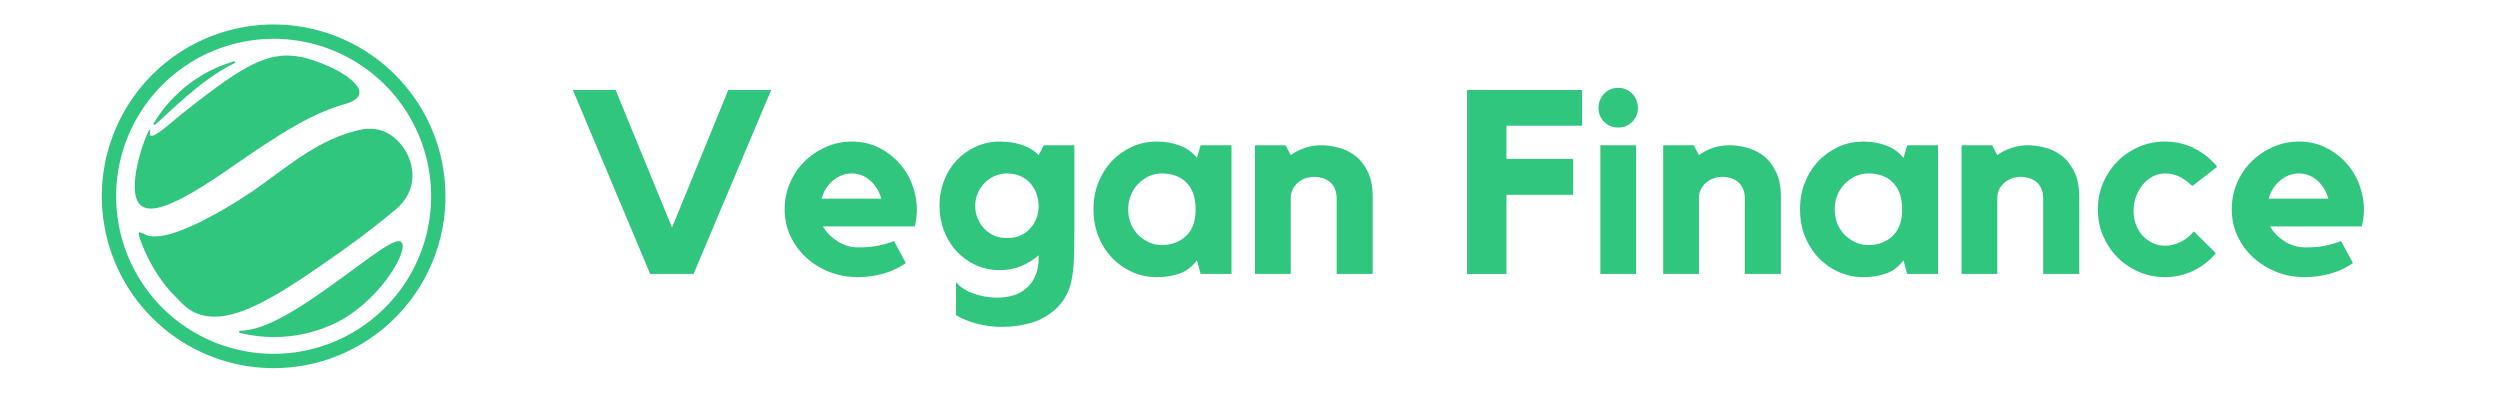
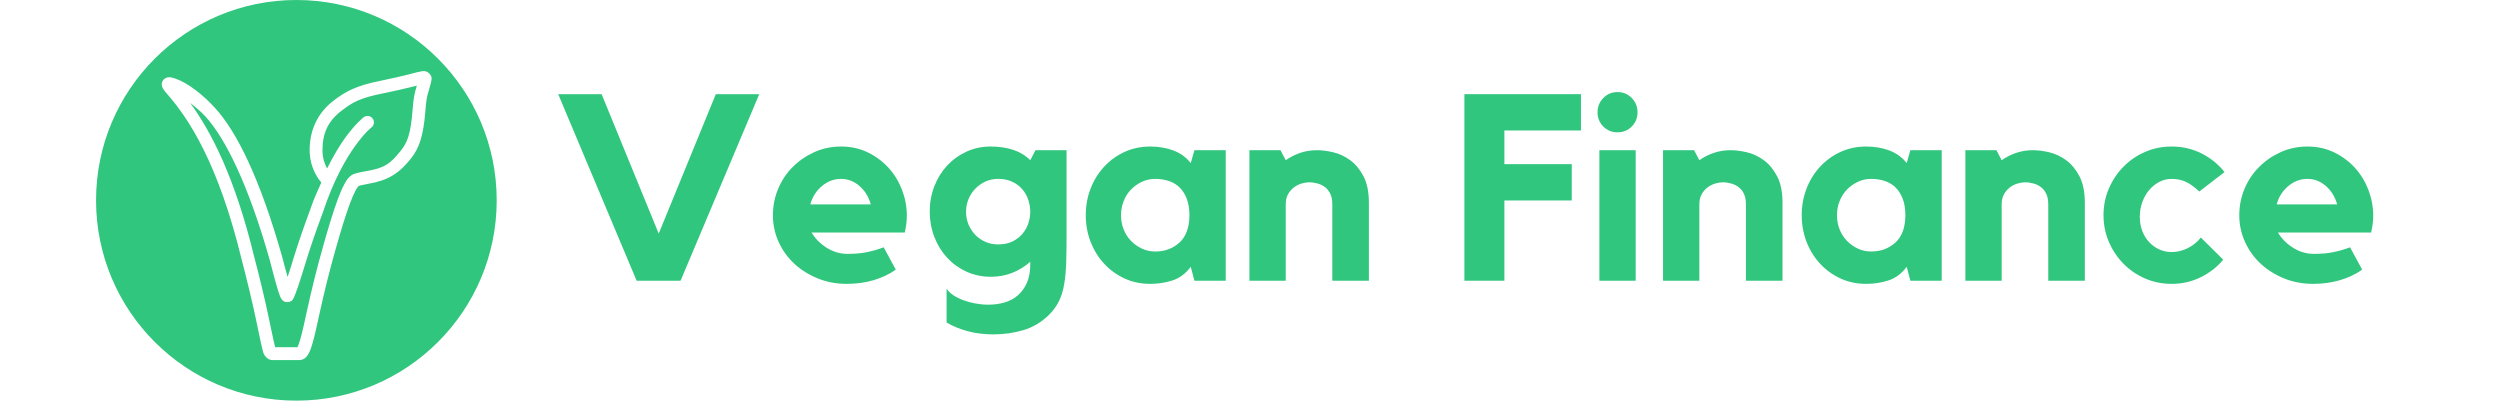
- <svg xmlns="http://www.w3.org/2000/svg" xmlns:xlink="http://www.w3.org/1999/xlink" width="234pt" height="37.5pt" viewBox="0 0 234 37.5" version="1.2">
+ <svg xmlns="http://www.w3.org/2000/svg" xmlns:xlink="http://www.w3.org/1999/xlink" width="1872pt" height="300pt" viewBox="0 0 1872 300" version="1.2">
  <defs>
    <g>
      <symbol overflow="visible" id="glyph0-0">
        <path style="stroke:none;" d="" />
      </symbol>
      <symbol overflow="visible" id="glyph0-1">
-         <path style="stroke:none;" d="M 15.062 -17.219 L 19.078 -17.219 L 11.812 0 L 7.75 0 L 0.516 -17.219 L 4.516 -17.219 L 9.797 -4.344 Z M 15.062 -17.219 " />
+         <path style="stroke:none;" d="M 122.156 -139.688 L 154.672 -139.688 L 95.75 0 L 62.859 0 L 4.141 -139.688 L 36.641 -139.688 L 79.406 -35.266 Z M 122.156 -139.688 " />
      </symbol>
      <symbol overflow="visible" id="glyph0-2">
-         <path style="stroke:none;" d="M 7.047 -12.391 C 7.953 -12.391 8.773 -12.207 9.516 -11.844 C 10.266 -11.477 10.906 -11 11.438 -10.406 C 11.977 -9.82 12.395 -9.145 12.688 -8.375 C 12.977 -7.602 13.125 -6.812 13.125 -6 C 13.125 -5.508 13.055 -4.992 12.922 -4.453 L 4.328 -4.453 C 4.648 -3.898 5.109 -3.43 5.703 -3.047 C 6.305 -2.672 6.957 -2.484 7.656 -2.484 C 8.352 -2.484 8.961 -2.535 9.484 -2.641 C 10.016 -2.754 10.516 -2.898 10.984 -3.078 L 12.094 -1.016 C 11.5 -0.598 10.816 -0.273 10.047 -0.047 C 9.273 0.18 8.453 0.297 7.578 0.297 C 6.617 0.297 5.727 0.129 4.906 -0.203 C 4.082 -0.535 3.363 -0.984 2.75 -1.547 C 2.133 -2.117 1.645 -2.789 1.281 -3.562 C 0.926 -4.344 0.75 -5.172 0.75 -6.047 C 0.75 -6.91 0.91 -7.723 1.234 -8.484 C 1.555 -9.254 2.004 -9.926 2.578 -10.5 C 3.16 -11.082 3.832 -11.539 4.594 -11.875 C 5.352 -12.219 6.172 -12.391 7.047 -12.391 Z M 9.797 -7.047 C 9.598 -7.742 9.25 -8.312 8.75 -8.75 C 8.25 -9.188 7.68 -9.406 7.047 -9.406 C 6.398 -9.406 5.812 -9.188 5.281 -8.75 C 4.758 -8.312 4.398 -7.742 4.203 -7.047 Z M 9.797 -7.047 " />
+         <path style="stroke:none;" d="M 57.141 -100.484 C 64.492 -100.484 71.191 -99.004 77.234 -96.047 C 83.273 -93.098 88.461 -89.223 92.797 -84.422 C 97.129 -79.629 100.477 -74.113 102.844 -67.875 C 105.207 -61.633 106.391 -55.234 106.391 -48.672 C 106.391 -44.723 105.867 -40.52 104.828 -36.062 L 35.078 -36.062 C 37.703 -31.594 41.441 -27.812 46.297 -24.719 C 51.16 -21.633 56.414 -20.094 62.062 -20.094 C 67.707 -20.094 72.664 -20.551 76.938 -21.469 C 81.207 -22.395 85.25 -23.578 89.062 -25.016 L 98.125 -8.281 C 93.258 -4.863 87.707 -2.234 81.469 -0.391 C 75.227 1.441 68.562 2.359 61.469 2.359 C 53.719 2.359 46.492 1.016 39.797 -1.672 C 33.098 -4.367 27.254 -8.016 22.266 -12.609 C 17.273 -17.203 13.332 -22.648 10.438 -28.953 C 7.551 -35.266 6.109 -41.969 6.109 -49.062 C 6.109 -56.02 7.422 -62.617 10.047 -68.859 C 12.672 -75.098 16.316 -80.547 20.984 -85.203 C 25.648 -89.867 31.066 -93.582 37.234 -96.344 C 43.41 -99.102 50.047 -100.484 57.141 -100.484 Z M 79.406 -57.141 C 77.832 -62.785 75.008 -67.379 70.938 -70.922 C 66.863 -74.473 62.266 -76.25 57.141 -76.25 C 51.891 -76.25 47.129 -74.473 42.859 -70.922 C 38.586 -67.379 35.664 -62.785 34.094 -57.141 Z M 79.406 -57.141 " />
      </symbol>
      <symbol overflow="visible" id="glyph0-3">
-         <path style="stroke:none;" d="M 10.547 -12.047 L 13.406 -12.047 L 13.406 -4.078 C 13.406 -3.16 13.395 -2.336 13.375 -1.609 C 13.352 -0.891 13.289 -0.242 13.188 0.328 C 13.094 0.898 12.938 1.41 12.719 1.859 C 12.5 2.316 12.195 2.742 11.812 3.141 C 11.094 3.828 10.289 4.301 9.406 4.562 C 8.531 4.82 7.609 4.953 6.641 4.953 C 5.805 4.953 5.023 4.852 4.297 4.656 C 3.566 4.469 2.91 4.203 2.328 3.859 L 2.328 0.734 C 2.473 0.953 2.68 1.148 2.953 1.328 C 3.223 1.516 3.531 1.672 3.875 1.797 C 4.219 1.93 4.586 2.035 4.984 2.109 C 5.391 2.18 5.797 2.219 6.203 2.219 C 6.734 2.219 7.234 2.145 7.703 2 C 8.172 1.863 8.578 1.641 8.922 1.328 C 9.273 1.023 9.551 0.641 9.75 0.172 C 9.957 -0.285 10.062 -0.844 10.062 -1.5 L 10.062 -1.75 C 9.594 -1.332 9.047 -0.992 8.422 -0.734 C 7.805 -0.484 7.141 -0.359 6.422 -0.359 C 5.609 -0.359 4.859 -0.516 4.172 -0.828 C 3.484 -1.148 2.883 -1.582 2.375 -2.125 C 1.875 -2.664 1.484 -3.305 1.203 -4.047 C 0.922 -4.785 0.781 -5.566 0.781 -6.391 C 0.781 -7.211 0.922 -7.988 1.203 -8.719 C 1.484 -9.445 1.875 -10.082 2.375 -10.625 C 2.883 -11.164 3.484 -11.594 4.172 -11.906 C 4.859 -12.227 5.609 -12.391 6.422 -12.391 C 7.18 -12.391 7.867 -12.285 8.484 -12.078 C 9.098 -11.879 9.625 -11.562 10.062 -11.125 Z M 7.094 -3.359 C 7.613 -3.359 8.055 -3.445 8.422 -3.625 C 8.797 -3.812 9.102 -4.051 9.344 -4.344 C 9.594 -4.633 9.773 -4.957 9.891 -5.312 C 10.004 -5.676 10.062 -6.023 10.062 -6.359 C 10.062 -6.734 10 -7.102 9.875 -7.469 C 9.75 -7.832 9.566 -8.156 9.328 -8.438 C 9.086 -8.727 8.781 -8.961 8.406 -9.141 C 8.031 -9.316 7.594 -9.406 7.094 -9.406 C 6.676 -9.406 6.285 -9.32 5.922 -9.156 C 5.566 -9 5.254 -8.781 4.984 -8.5 C 4.723 -8.227 4.516 -7.91 4.359 -7.547 C 4.203 -7.18 4.125 -6.785 4.125 -6.359 C 4.125 -5.941 4.203 -5.551 4.359 -5.188 C 4.516 -4.82 4.723 -4.5 4.984 -4.219 C 5.254 -3.945 5.566 -3.734 5.922 -3.578 C 6.285 -3.43 6.676 -3.359 7.094 -3.359 Z M 7.094 -3.359 " />
+         <path style="stroke:none;" d="M 85.516 -97.734 L 108.766 -97.734 L 108.766 -33.094 C 108.766 -25.613 108.664 -18.945 108.469 -13.094 C 108.27 -7.25 107.773 -2 106.984 2.656 C 106.203 7.32 104.922 11.492 103.141 15.172 C 101.367 18.848 98.906 22.266 95.75 25.422 C 89.977 31.066 83.508 34.938 76.344 37.031 C 69.188 39.133 61.672 40.188 53.797 40.188 C 47.086 40.188 40.781 39.398 34.875 37.828 C 28.969 36.254 23.648 34.086 18.922 31.328 L 18.922 5.906 C 20.098 7.75 21.77 9.391 23.938 10.828 C 26.102 12.273 28.598 13.523 31.422 14.578 C 34.242 15.629 37.266 16.453 40.484 17.047 C 43.703 17.641 46.957 17.938 50.25 17.938 C 54.582 17.938 58.648 17.375 62.453 16.25 C 66.266 15.133 69.582 13.328 72.406 10.828 C 75.227 8.336 77.461 5.219 79.109 1.469 C 80.754 -2.27 81.578 -6.832 81.578 -12.219 L 81.578 -14.188 C 77.766 -10.77 73.359 -8.039 68.359 -6 C 63.367 -3.969 57.922 -2.953 52.016 -2.953 C 45.453 -2.953 39.379 -4.234 33.797 -6.797 C 28.211 -9.359 23.383 -12.836 19.312 -17.234 C 15.238 -21.641 12.051 -26.828 9.75 -32.797 C 7.457 -38.773 6.312 -45.113 6.312 -51.812 C 6.312 -58.52 7.457 -64.828 9.75 -70.734 C 12.051 -76.641 15.238 -81.789 19.312 -86.188 C 23.383 -90.594 28.211 -94.078 33.797 -96.641 C 39.379 -99.203 45.453 -100.484 52.016 -100.484 C 58.191 -100.484 63.773 -99.66 68.766 -98.016 C 73.754 -96.379 78.023 -93.785 81.578 -90.234 Z M 57.531 -27.188 C 61.738 -27.188 65.352 -27.941 68.375 -29.453 C 71.395 -30.961 73.891 -32.898 75.859 -35.266 C 77.828 -37.629 79.27 -40.254 80.188 -43.141 C 81.113 -46.035 81.578 -48.863 81.578 -51.625 C 81.578 -54.645 81.082 -57.629 80.094 -60.578 C 79.102 -63.535 77.625 -66.164 75.656 -68.469 C 73.688 -70.77 71.191 -72.641 68.172 -74.078 C 65.148 -75.523 61.602 -76.25 57.531 -76.25 C 54.113 -76.25 50.957 -75.594 48.062 -74.281 C 45.176 -72.969 42.648 -71.191 40.484 -68.953 C 38.316 -66.723 36.609 -64.129 35.359 -61.172 C 34.117 -58.223 33.5 -55.039 33.5 -51.625 C 33.5 -48.207 34.117 -45.02 35.359 -42.062 C 36.609 -39.113 38.316 -36.52 40.484 -34.281 C 42.648 -32.051 45.176 -30.312 48.062 -29.062 C 50.957 -27.812 54.113 -27.188 57.531 -27.188 Z M 57.531 -27.188 " />
      </symbol>
      <symbol overflow="visible" id="glyph0-4">
-         <path style="stroke:none;" d="M 13.703 -12.047 L 13.703 0 L 10.812 0 L 10.469 -1.281 C 10 -0.656 9.438 -0.234 8.781 -0.016 C 8.125 0.191 7.441 0.297 6.734 0.297 C 5.867 0.297 5.078 0.129 4.359 -0.203 C 3.641 -0.535 3.008 -0.988 2.469 -1.562 C 1.938 -2.133 1.52 -2.805 1.219 -3.578 C 0.926 -4.348 0.781 -5.172 0.781 -6.047 C 0.781 -6.922 0.926 -7.742 1.219 -8.516 C 1.52 -9.285 1.938 -9.957 2.469 -10.531 C 3.008 -11.102 3.641 -11.555 4.359 -11.891 C 5.078 -12.223 5.867 -12.391 6.734 -12.391 C 7.504 -12.391 8.211 -12.266 8.859 -12.016 C 9.516 -11.773 10.051 -11.391 10.469 -10.859 L 10.812 -12.047 Z M 10.344 -6 C 10.344 -6.633 10.258 -7.164 10.094 -7.594 C 9.926 -8.02 9.695 -8.363 9.406 -8.625 C 9.125 -8.895 8.789 -9.094 8.406 -9.219 C 8.031 -9.344 7.625 -9.406 7.188 -9.406 C 6.75 -9.406 6.336 -9.316 5.953 -9.141 C 5.578 -8.961 5.242 -8.723 4.953 -8.422 C 4.66 -8.117 4.43 -7.758 4.266 -7.344 C 4.109 -6.938 4.031 -6.504 4.031 -6.047 C 4.031 -5.578 4.109 -5.141 4.266 -4.734 C 4.43 -4.328 4.66 -3.973 4.953 -3.672 C 5.242 -3.379 5.578 -3.145 5.953 -2.969 C 6.336 -2.789 6.75 -2.703 7.188 -2.703 C 8.062 -2.703 8.801 -2.973 9.406 -3.516 C 10.02 -4.055 10.332 -4.883 10.344 -6 Z M 10.344 -6 " />
+         <path style="stroke:none;" d="M 111.125 -97.734 L 111.125 0 L 87.672 0 L 84.922 -10.438 C 81.109 -5.32 76.539 -1.91 71.219 -0.203 C 65.906 1.504 60.359 2.359 54.578 2.359 C 47.617 2.359 41.211 1.016 35.359 -1.672 C 29.516 -4.367 24.426 -8.047 20.094 -12.703 C 15.758 -17.367 12.379 -22.82 9.953 -29.062 C 7.523 -35.301 6.312 -41.969 6.312 -49.062 C 6.312 -56.156 7.523 -62.82 9.953 -69.062 C 12.379 -75.301 15.758 -80.75 20.094 -85.406 C 24.426 -90.07 29.516 -93.75 35.359 -96.438 C 41.211 -99.133 47.617 -100.484 54.578 -100.484 C 60.879 -100.484 66.656 -99.5 71.906 -97.531 C 77.164 -95.562 81.504 -92.41 84.922 -88.078 L 87.672 -97.734 Z M 83.938 -48.672 C 83.938 -53.785 83.242 -58.082 81.859 -61.562 C 80.484 -65.051 78.645 -67.879 76.344 -70.047 C 74.051 -72.211 71.359 -73.785 68.266 -74.766 C 65.18 -75.754 61.867 -76.25 58.328 -76.25 C 54.773 -76.25 51.453 -75.523 48.359 -74.078 C 45.273 -72.641 42.551 -70.703 40.188 -68.266 C 37.82 -65.836 35.984 -62.945 34.672 -59.594 C 33.359 -56.25 32.703 -52.738 32.703 -49.062 C 32.703 -45.25 33.359 -41.703 34.672 -38.422 C 35.984 -35.141 37.82 -32.281 40.188 -29.844 C 42.551 -27.414 45.273 -25.477 48.359 -24.031 C 51.453 -22.594 54.773 -21.875 58.328 -21.875 C 65.422 -21.875 71.426 -24.07 76.344 -28.469 C 81.27 -32.875 83.801 -39.609 83.938 -48.672 Z M 83.938 -48.672 " />
      </symbol>
      <symbol overflow="visible" id="glyph0-5">
-         <path style="stroke:none;" d="M 7.359 -12.047 C 7.816 -12.047 8.316 -11.977 8.859 -11.844 C 9.41 -11.719 9.93 -11.477 10.422 -11.125 C 10.91 -10.77 11.316 -10.273 11.641 -9.641 C 11.973 -9.016 12.141 -8.195 12.141 -7.188 L 12.141 0 L 8.766 0 L 8.766 -7.078 C 8.766 -7.441 8.703 -7.754 8.578 -8.016 C 8.461 -8.273 8.301 -8.484 8.094 -8.641 C 7.895 -8.797 7.664 -8.91 7.406 -8.984 C 7.145 -9.055 6.891 -9.094 6.641 -9.094 C 6.422 -9.094 6.188 -9.055 5.938 -8.984 C 5.688 -8.91 5.453 -8.789 5.234 -8.625 C 5.016 -8.457 4.832 -8.242 4.688 -7.984 C 4.539 -7.734 4.469 -7.43 4.469 -7.078 L 4.469 0 L 1.125 0 L 1.125 -12.047 L 3.984 -12.047 L 4.469 -11.125 C 4.852 -11.406 5.289 -11.629 5.781 -11.797 C 6.27 -11.961 6.797 -12.047 7.359 -12.047 Z M 7.359 -12.047 " />
+         <path style="stroke:none;" d="M 59.703 -97.734 C 63.379 -97.734 67.445 -97.207 71.906 -96.156 C 76.375 -95.102 80.578 -93.129 84.516 -90.234 C 88.461 -87.348 91.781 -83.344 94.469 -78.219 C 97.164 -73.094 98.516 -66.461 98.516 -58.328 L 98.516 0 L 71.125 0 L 71.125 -57.344 C 71.125 -60.363 70.629 -62.922 69.641 -65.016 C 68.66 -67.117 67.348 -68.797 65.703 -70.047 C 64.066 -71.297 62.195 -72.211 60.094 -72.797 C 57.988 -73.391 55.891 -73.688 53.797 -73.688 C 52.086 -73.688 50.211 -73.391 48.172 -72.797 C 46.141 -72.211 44.234 -71.258 42.453 -69.938 C 40.68 -68.625 39.203 -66.914 38.016 -64.812 C 36.836 -62.719 36.25 -60.227 36.25 -57.344 L 36.25 0 L 9.062 0 L 9.062 -97.734 L 32.312 -97.734 L 36.25 -90.234 C 39.406 -92.473 42.953 -94.281 46.891 -95.656 C 50.828 -97.039 55.098 -97.734 59.703 -97.734 Z M 59.703 -97.734 " />
      </symbol>
      <symbol overflow="visible" id="glyph0-6">
        <path style="stroke:none;" d="" />
      </symbol>
      <symbol overflow="visible" id="glyph0-7">
-         <path style="stroke:none;" d="M 1.141 -17.219 L 11.906 -17.219 L 11.906 -13.875 L 4.828 -13.875 L 4.828 -10.766 L 11.062 -10.766 L 11.062 -7.406 L 4.828 -7.406 L 4.828 0 L 1.141 0 Z M 1.141 -17.219 " />
+         <path style="stroke:none;" d="M 9.266 -139.688 L 96.547 -139.688 L 96.547 -112.5 L 39.203 -112.5 L 39.203 -87.281 L 89.656 -87.281 L 89.656 -60.094 L 39.203 -60.094 L 39.203 0 L 9.266 0 Z M 9.266 -139.688 " />
      </symbol>
      <symbol overflow="visible" id="glyph0-8">
-         <path style="stroke:none;" d="M 4.734 0 L 1.391 0 L 1.391 -12.047 L 4.734 -12.047 Z M 3.062 -13.703 C 2.539 -13.703 2.102 -13.879 1.75 -14.234 C 1.395 -14.586 1.219 -15.023 1.219 -15.547 C 1.219 -16.066 1.395 -16.508 1.75 -16.875 C 2.102 -17.238 2.539 -17.422 3.062 -17.422 C 3.582 -17.422 4.02 -17.238 4.375 -16.875 C 4.727 -16.508 4.906 -16.066 4.906 -15.547 C 4.906 -15.023 4.727 -14.586 4.375 -14.234 C 4.02 -13.879 3.582 -13.703 3.062 -13.703 Z M 3.062 -13.703 " />
+         <path style="stroke:none;" d="M 38.422 0 L 11.234 0 L 11.234 -97.734 L 38.422 -97.734 Z M 24.828 -111.125 C 20.617 -111.125 17.07 -112.566 14.188 -115.453 C 11.301 -118.348 9.859 -121.895 9.859 -126.094 C 9.859 -130.301 11.301 -133.879 14.188 -136.828 C 17.07 -139.785 20.617 -141.266 24.828 -141.266 C 29.023 -141.266 32.566 -139.785 35.453 -136.828 C 38.348 -133.879 39.797 -130.301 39.797 -126.094 C 39.797 -121.895 38.348 -118.348 35.453 -115.453 C 32.566 -112.566 29.023 -111.125 24.828 -111.125 Z M 24.828 -111.125 " />
      </symbol>
      <symbol overflow="visible" id="glyph0-9">
-         <path style="stroke:none;" d="M 7.016 -9.406 C 6.617 -9.406 6.238 -9.312 5.875 -9.125 C 5.52 -8.938 5.207 -8.68 4.938 -8.359 C 4.676 -8.047 4.469 -7.68 4.312 -7.266 C 4.156 -6.848 4.078 -6.395 4.078 -5.906 C 4.078 -5.414 4.156 -4.973 4.312 -4.578 C 4.469 -4.18 4.676 -3.844 4.938 -3.562 C 5.207 -3.281 5.52 -3.055 5.875 -2.891 C 6.238 -2.723 6.617 -2.641 7.016 -2.641 C 7.523 -2.641 8.016 -2.758 8.484 -3 C 8.961 -3.238 9.375 -3.566 9.719 -3.984 L 11.781 -1.938 C 11.219 -1.258 10.52 -0.719 9.688 -0.312 C 8.863 0.094 7.973 0.297 7.016 0.297 C 6.141 0.297 5.32 0.129 4.562 -0.203 C 3.801 -0.535 3.133 -0.988 2.562 -1.562 C 2 -2.133 1.551 -2.805 1.219 -3.578 C 0.895 -4.348 0.734 -5.172 0.734 -6.047 C 0.734 -6.922 0.895 -7.742 1.219 -8.516 C 1.551 -9.285 2 -9.957 2.562 -10.531 C 3.133 -11.102 3.801 -11.555 4.562 -11.891 C 5.32 -12.223 6.141 -12.391 7.016 -12.391 C 8.004 -12.391 8.922 -12.176 9.766 -11.75 C 10.609 -11.332 11.32 -10.758 11.906 -10.031 L 9.578 -8.234 C 9.109 -8.672 8.68 -8.973 8.297 -9.141 C 7.91 -9.316 7.484 -9.406 7.016 -9.406 Z M 7.016 -9.406 " />
+         <path style="stroke:none;" d="M 56.938 -76.25 C 53.656 -76.25 50.566 -75.492 47.672 -73.984 C 44.785 -72.473 42.258 -70.438 40.094 -67.875 C 37.926 -65.312 36.219 -62.32 34.969 -58.906 C 33.719 -55.5 33.094 -51.82 33.094 -47.875 C 33.094 -43.938 33.719 -40.359 34.969 -37.141 C 36.219 -33.922 37.926 -31.16 40.094 -28.859 C 42.258 -26.566 44.785 -24.758 47.672 -23.438 C 50.566 -22.125 53.656 -21.469 56.938 -21.469 C 61.008 -21.469 64.984 -22.422 68.859 -24.328 C 72.734 -26.234 76.051 -28.895 78.812 -32.312 L 95.562 -15.766 C 90.969 -10.242 85.316 -5.844 78.609 -2.562 C 71.91 0.719 64.688 2.359 56.938 2.359 C 49.844 2.359 43.207 1.016 37.031 -1.672 C 30.863 -4.367 25.477 -8.047 20.875 -12.703 C 16.281 -17.367 12.633 -22.82 9.938 -29.062 C 7.25 -35.301 5.906 -41.969 5.906 -49.062 C 5.906 -56.156 7.25 -62.82 9.938 -69.062 C 12.633 -75.301 16.281 -80.75 20.875 -85.406 C 25.477 -90.07 30.863 -93.75 37.031 -96.438 C 43.207 -99.133 49.844 -100.484 56.938 -100.484 C 64.957 -100.484 72.379 -98.773 79.203 -95.359 C 86.035 -91.941 91.816 -87.281 96.547 -81.375 L 77.625 -66.797 C 73.82 -70.336 70.375 -72.797 67.281 -74.172 C 64.195 -75.555 60.75 -76.25 56.938 -76.25 Z M 56.938 -76.25 " />
      </symbol>
    </g>
+     <clipPath id="clip1">
+       <path d="M 114.941 53.07 L 295 53.07 L 295 248.07 L 114.941 248.07 Z M 114.941 53.07 " />
+     </clipPath>
+     <clipPath id="clip2">
+       <path d="M 71.93 0 L 371.93 0 L 371.93 300 L 71.93 300 Z M 71.93 0 " />
+     </clipPath>
+     <clipPath id="clip3">
+       <path d="M 371.93 150 C 371.93 232.84 304.773 300 221.93 300 C 139.086 300 71.93 232.84 71.93 150 C 71.93 67.16 139.086 0 221.93 0 C 304.773 0 371.93 67.16 371.93 150 Z M 371.93 150 " />
+     </clipPath>
+     <clipPath id="clip4">
+       <path d="M 121 53.07 L 323.152 53.07 L 323.152 269.82 L 121 269.82 Z M 121 53.07 " />
+     </clipPath>
  </defs>
  <g id="surface1">
-     <path style=" stroke:none;fill-rule:nonzero;fill:rgb(18.819%,77.649%,49.409%);fill-opacity:1;" d="M 14.52 11.668 C 14.438 11.734 14.324 11.637 14.379 11.547 C 14.73 10.953 15.543 9.727 16.836 8.566 C 17.348 8.102 17.895 7.684 18.465 7.312 C 19.695 6.512 20.945 6.023 21.883 5.738 C 21.992 5.703 22.055 5.863 21.949 5.91 C 18.707 7.492 15.664 10.719 14.52 11.668 Z M 18.27 29.273 C 21.531 30.734 26.102 27.633 31.805 23.621 C 34.062 22.035 35.855 20.594 37.094 19.555 C 37.492 19.215 38.227 18.48 38.5 17.348 C 39.004 15.266 37.676 13 35.941 12.301 C 34.918 11.887 33.945 12.094 33.527 12.191 C 29.922 13.031 27.285 15.301 23.949 17.688 C 23.949 17.688 15.855 23.336 13.477 21.898 C 13.371 21.836 13.215 21.773 13.098 21.75 C 13.07 21.746 13.047 21.746 13.035 21.758 C 12.926 21.84 13.07 22.262 13.121 22.406 C 14.156 25.363 15.879 27.195 15.879 27.195 C 16.965 28.355 17.512 28.934 18.27 29.273 Z M 37.566 22.652 C 37.098 22.277 35.621 23.336 33.137 25.172 C 28.633 28.492 25.129 30.914 22.461 30.961 C 22.352 30.965 22.336 31.121 22.441 31.148 C 25.703 31.973 29.129 31.5 32.012 29.922 C 35.969 27.625 38.289 23.234 37.566 22.652 Z M 12.75 15.957 C 11.992 20.781 14.375 20.719 21.547 15.727 C 26.488 12.289 29.391 10.508 32.539 9.664 C 35.289 8.707 32.199 6.844 30.898 6.262 C 26.039 4.098 24.059 5.094 16.973 10.695 C 16.391 11.152 14.41 12.988 14.07 12.695 C 13.941 12.578 14.141 12.195 14.027 12.156 C 13.953 12.133 13.707 12.641 13.434 13.414 C 13.223 14.012 12.957 14.867 12.75 15.957 " />
-     <path style=" stroke:none;fill-rule:nonzero;fill:rgb(18.819%,77.649%,49.409%);fill-opacity:1;" d="M 36.984 29.746 C 32.922 33.809 27 35.398 21.449 33.91 C 15.898 32.422 11.566 28.086 10.078 22.539 C 8.59 16.988 10.176 11.066 14.238 7.004 C 18.301 2.938 24.223 1.352 29.773 2.84 C 35.324 4.328 39.66 8.664 41.148 14.211 C 42.633 19.762 41.047 25.684 36.984 29.746 Z M 39.852 14.559 C 38.488 9.473 34.516 5.496 29.43 4.133 C 24.34 2.773 18.91 4.227 15.188 7.949 C 11.465 11.676 10.008 17.102 11.371 22.191 C 12.734 27.277 16.711 31.254 21.797 32.617 C 26.883 33.977 32.312 32.523 36.035 28.801 C 39.762 25.074 41.215 19.648 39.852 14.559 Z M 39.852 14.559 " />
    <g style="fill:rgb(18.819%,77.649%,49.409%);fill-opacity:1;">
-       <use xlink:href="#glyph0-1" x="53.105" y="25.642" />
+       <use xlink:href="#glyph0-1" x="413.848" y="210.202" />
    </g>
    <g style="fill:rgb(18.819%,77.649%,49.409%);fill-opacity:1;">
-       <use xlink:href="#glyph0-2" x="72.694" y="25.642" />
+       <use xlink:href="#glyph0-2" x="572.65" y="210.202" />
    </g>
    <g style="fill:rgb(18.819%,77.649%,49.409%);fill-opacity:1;">
-       <use xlink:href="#glyph0-3" x="87.155" y="25.642" />
+       <use xlink:href="#glyph0-3" x="689.879" y="210.202" />
    </g>
    <g style="fill:rgb(18.819%,77.649%,49.409%);fill-opacity:1;">
-       <use xlink:href="#glyph0-4" x="101.567" y="25.642" />
+       <use xlink:href="#glyph0-4" x="806.715" y="210.202" />
    </g>
    <g style="fill:rgb(18.819%,77.649%,49.409%);fill-opacity:1;">
-       <use xlink:href="#glyph0-5" x="116.344" y="25.642" />
+       <use xlink:href="#glyph0-5" x="926.506" y="210.202" />
    </g>
    <g style="fill:rgb(18.819%,77.649%,49.409%);fill-opacity:1;">
-       <use xlink:href="#glyph0-6" x="129.493" y="25.642" />
+       <use xlink:href="#glyph0-6" x="1033.096" y="210.202" />
    </g>
    <g style="fill:rgb(18.819%,77.649%,49.409%);fill-opacity:1;">
-       <use xlink:href="#glyph0-7" x="136.176" y="25.642" />
+       <use xlink:href="#glyph0-7" x="1087.278" y="210.202" />
    </g>
    <g style="fill:rgb(18.819%,77.649%,49.409%);fill-opacity:1;">
-       <use xlink:href="#glyph0-8" x="148.401" y="25.642" />
+       <use xlink:href="#glyph0-8" x="1186.381" y="210.202" />
    </g>
    <g style="fill:rgb(18.819%,77.649%,49.409%);fill-opacity:1;">
-       <use xlink:href="#glyph0-5" x="154.55" y="25.642" />
+       <use xlink:href="#glyph0-5" x="1236.228" y="210.202" />
    </g>
    <g style="fill:rgb(18.819%,77.649%,49.409%);fill-opacity:1;">
-       <use xlink:href="#glyph0-4" x="167.699" y="25.642" />
+       <use xlink:href="#glyph0-4" x="1342.819" y="210.202" />
    </g>
    <g style="fill:rgb(18.819%,77.649%,49.409%);fill-opacity:1;">
-       <use xlink:href="#glyph0-5" x="182.476" y="25.642" />
+       <use xlink:href="#glyph0-5" x="1462.61" y="210.202" />
    </g>
    <g style="fill:rgb(18.819%,77.649%,49.409%);fill-opacity:1;">
-       <use xlink:href="#glyph0-9" x="195.624" y="25.642" />
+       <use xlink:href="#glyph0-9" x="1569.2" y="210.202" />
    </g>
    <g style="fill:rgb(18.819%,77.649%,49.409%);fill-opacity:1;">
-       <use xlink:href="#glyph0-2" x="208.141" y="25.642" />
+       <use xlink:href="#glyph0-2" x="1670.668" y="210.202" />
+     </g>
+     <g clip-path="url(#clip1)" clip-rule="nonzero">
+       <path style=" stroke:none;fill-rule:nonzero;fill:rgb(100%,100%,100%);fill-opacity:1;" d="M 181.195 153.859 C 175.906 154.09 170.141 154.34 163.879 154.59 C 149.832 155.141 139.469 151.961 133.082 145.098 C 128.859 140.559 127.105 135.125 126.402 130.852 C 136.75 139.957 157.156 140.531 183.609 140.215 C 205.098 139.969 216.258 147.777 221.344 153.16 C 213.902 152.438 201.363 152.98 181.195 153.859 Z M 207.293 84.734 C 208.418 78.477 209.453 72.734 209.328 68.004 C 214.68 73.281 222.047 83.039 221.836 96.68 C 221.703 105.57 219.82 111.371 218 116.98 C 216.055 122.98 214.188 128.734 215.168 137.094 C 211.523 131.586 207.352 123.66 205.469 114.238 C 203.633 105.055 205.578 94.262 207.293 84.734 Z M 281.027 98.879 C 285.16 110.289 290.941 125.527 256.09 147.188 C 243.168 155.219 238.516 167.941 236.98 178.004 C 235.863 170.258 233.281 162.805 229.398 156.062 L 229.352 155.965 C 229.266 155.785 228.754 154.766 227.691 153.273 C 226.031 150.715 224.18 148.266 222.141 145.965 C 217.934 132.934 219.996 126.535 222.609 118.477 C 224.449 112.805 226.535 106.375 226.684 96.754 C 227.055 72.734 207.352 59.914 206.508 59.383 L 196.602 53.074 L 203.207 62.789 C 205.668 66.41 204.141 74.895 202.523 83.875 C 200.73 93.824 198.699 105.102 200.719 115.191 C 202.863 125.914 207.629 134.699 211.656 140.617 C 205.059 137.609 196.258 135.359 184.66 135.359 C 184.293 135.359 183.922 135.359 183.551 135.367 C 148.945 135.785 131.477 133.934 125.82 122.242 L 122.191 114.746 L 121.23 123.016 C 121.16 123.609 119.645 137.727 129.492 148.355 C 136.883 156.328 148.5 160.059 164.074 159.434 C 170.34 159.184 176.113 158.934 181.406 158.703 C 204.961 157.676 220.84 156.984 225.422 158.859 C 230.184 167.277 232.773 176.871 232.773 186.707 C 232.773 217.867 207.434 243.219 176.281 243.219 C 166 243.219 156.359 240.441 148.047 235.621 C 151.664 236.48 156.684 237.078 163.551 236.816 C 187.988 235.887 195.875 218.254 191.809 205.41 C 185.414 185.219 190.309 177.715 190.309 177.715 C 179.172 184.367 185.359 193.883 178.863 212.836 C 173.445 228.637 149.871 231.273 142.172 231.715 C 128.582 221.383 119.789 205.055 119.789 186.707 C 119.789 185.367 118.703 184.281 117.367 184.281 C 116.027 184.281 114.941 185.367 114.941 186.707 C 114.941 220.539 142.461 248.062 176.281 248.062 C 208.406 248.062 234.824 223.227 237.395 191.742 C 239.586 187.152 246.465 174.18 257.121 167.402 C 277.336 154.551 290.719 146.574 293.16 135.48 C 297.953 113.668 281.027 98.879 281.027 98.879 " />
+     </g>
+     <path style=" stroke:none;fill-rule:nonzero;fill:rgb(100%,100%,100%);fill-opacity:1;" d="M 162.367 122.695 C 169.559 123.758 176.039 125.77 181.91 128.844 C 182.332 128.836 182.742 128.836 183.168 128.828 C 188.41 128.766 193.207 129.062 197.629 129.613 C 195.113 123.887 190.789 118.137 183.336 115.266 C 165.469 108.387 147.859 113.945 139.715 106.832 C 139.715 106.832 146.219 120.312 162.367 122.695 " />
+     <g clip-path="url(#clip2)" clip-rule="nonzero">
+       <g clip-path="url(#clip3)" clip-rule="nonzero">
+         <path style=" stroke:none;fill-rule:nonzero;fill:rgb(18.819%,77.649%,49.409%);fill-opacity:1;" d="M 71.93 0 L 371.93 0 L 371.93 300 L 71.93 300 Z M 71.93 0 " />
+       </g>
+     </g>
+     <g clip-path="url(#clip4)" clip-rule="nonzero">
+       <path style=" stroke:none;fill-rule:nonzero;fill:rgb(100%,100%,100%);fill-opacity:1;" d="M 317.27 53.238 C 316.684 53.238 316.168 53.332 315.652 53.406 C 313.602 53.707 311.098 54.375 306.391 55.633 C 302.012 56.789 292.246 59.016 285.113 60.449 C 266.246 64.199 258.668 68.684 250.277 74.977 L 250.27 74.984 C 237.52 84.582 231.855 97.766 231.855 112.391 C 231.855 126.996 239.879 135.844 240.609 136.637 C 237.965 142.711 235.258 148.129 232.785 155.602 C 227.164 170.754 223.008 182.906 220.215 192.082 L 220.207 192.09 C 218.402 198.109 216.848 202.871 215.367 207.359 C 214.152 203.031 213.012 199.043 211.133 191.707 L 211.113 191.641 L 211.094 191.586 C 194.699 133.93 177.543 98.996 161.145 80.977 C 152.191 71.066 140.488 61.945 131.398 58.883 C 130.105 58.434 129.051 58.098 127.801 57.922 C 127.172 57.836 126.48 57.742 125.406 57.961 C 124.332 58.18 122.5 59.09 121.656 60.816 C 120.816 62.539 121.137 64.016 121.406 64.871 C 121.672 65.73 121.996 66.27 122.324 66.785 C 122.98 67.824 123.738 68.73 124.711 69.828 C 141.059 88.473 163.398 121.621 181.172 195.246 L 181.211 195.395 C 183.898 205.137 190.043 230.871 191.938 240.438 L 191.938 240.449 C 193.039 245.984 194.195 251.449 195.16 255.77 C 195.645 257.934 196.074 259.812 196.438 261.281 C 196.801 262.754 196.988 263.594 197.387 264.652 L 197.434 264.777 L 197.492 264.898 C 198 266.051 198.449 266.578 199.164 267.32 C 199.875 268.062 200.738 268.953 202.609 269.453 L 203.223 269.613 L 224.34 269.613 C 226.453 269.613 228.129 268.504 229.133 267.5 C 230.133 266.492 230.75 265.457 231.32 264.344 C 232.461 262.117 233.324 259.512 234.195 256.457 C 235.934 250.348 237.555 242.543 239.277 234.719 C 242.719 219.074 246.52 203.449 251.207 186.973 L 251.219 186.973 L 251.219 186.965 C 255.199 172.871 258.77 161.133 261.91 152.684 C 263.477 148.457 264.945 145.059 266.219 142.684 C 267.449 140.395 268.586 139.266 268.625 139.211 C 268.984 139.094 269.547 138.926 270.223 138.758 C 271.57 138.422 273.367 138.051 275.164 137.754 C 290.742 135.148 298.824 129.824 307.66 118.777 C 313.984 110.895 316.996 101.59 318.465 83.773 L 318.465 83.762 C 319.203 74.594 319.527 72.766 321.195 67.418 L 321.207 67.398 L 321.207 67.379 C 321.781 65.484 322.266 63.688 322.605 62.242 C 322.777 61.52 322.91 60.902 323.012 60.316 C 323.059 60.027 323.102 59.746 323.133 59.398 C 323.16 59.051 323.391 58.906 322.965 57.398 L 322.898 57.191 L 322.82 56.977 C 322.492 56.113 321 54.16 319.348 53.605 C 318.52 53.324 317.859 53.238 317.27 53.238 Z M 312.121 64.129 C 312.074 64.285 312.059 64.395 312.008 64.551 C 312.008 64.551 312.008 64.562 312.008 64.562 C 312.004 64.574 312.004 64.578 312 64.59 C 310.227 70.277 309.621 73.672 308.871 82.992 L 308.879 82.984 C 307.473 100.082 305.23 106.453 300.164 112.77 L 300.152 112.77 C 291.961 123.016 287.891 125.875 273.578 128.27 C 271.523 128.609 269.551 129.027 267.91 129.434 C 267.09 129.637 266.355 129.832 265.695 130.043 C 265.035 130.254 264.629 130.297 263.543 130.973 L 263.496 131.004 L 263.457 131.02 C 260.816 132.746 259.363 135.117 257.746 138.129 C 256.129 141.141 254.551 144.871 252.891 149.34 C 249.57 158.281 245.965 170.164 241.953 184.355 L 241.965 184.344 C 237.215 201.039 233.348 216.867 229.875 232.652 C 228.137 240.547 226.516 248.297 224.941 253.816 C 224.156 256.578 223.352 258.805 222.762 259.961 C 222.746 259.988 222.758 259.969 222.742 259.996 L 206.059 259.996 C 205.941 259.578 205.934 259.59 205.785 258.984 C 205.449 257.617 205.02 255.793 204.547 253.676 C 203.602 249.445 202.465 244.031 201.379 238.57 C 199.363 228.395 193.367 203.336 190.52 192.992 L 190.512 192.965 C 175.855 132.262 157.906 98.391 142.391 77.031 C 146.449 80.219 150.66 83.715 154.012 87.426 L 154.023 87.434 L 154.031 87.445 C 168.453 103.297 185.652 137.285 201.84 194.203 C 204.473 204.473 206.434 211.738 207.879 216.484 C 208.609 218.871 209.191 220.609 209.777 221.988 C 210.07 222.676 210.316 223.25 210.879 224.035 C 211.156 224.426 211.48 224.91 212.352 225.488 C 213.195 226.051 215.113 226.555 216.785 225.996 C 218.949 225.238 219.094 224.449 219.359 224.062 C 219.645 223.652 219.789 223.355 219.941 223.047 C 220.25 222.438 220.523 221.793 220.836 221.012 C 221.465 219.445 222.223 217.359 223.102 214.797 C 224.855 209.668 227.078 202.676 229.422 194.871 C 232.141 185.938 236.246 173.902 241.859 158.777 L 241.898 158.703 L 241.926 158.617 C 249.801 134.797 258.992 118.91 266.125 109.031 C 273.258 99.152 278 95.527 278 95.527 C 278.266 95.34 278.504 95.129 278.727 94.891 C 278.945 94.652 279.141 94.395 279.309 94.121 C 279.477 93.844 279.613 93.551 279.723 93.25 C 279.832 92.945 279.91 92.633 279.957 92.312 C 280.004 91.992 280.02 91.668 280 91.348 C 279.98 91.023 279.93 90.707 279.848 90.395 C 279.766 90.082 279.652 89.781 279.508 89.488 C 279.363 89.199 279.195 88.926 278.996 88.672 C 278.797 88.418 278.574 88.184 278.328 87.973 C 278.082 87.762 277.82 87.578 277.535 87.422 C 277.254 87.266 276.957 87.137 276.648 87.039 C 276.34 86.941 276.023 86.875 275.703 86.84 C 275.383 86.809 275.059 86.805 274.738 86.836 C 274.414 86.867 274.098 86.93 273.789 87.023 C 273.48 87.117 273.184 87.242 272.898 87.398 C 272.613 87.551 272.348 87.734 272.102 87.941 C 272.102 87.941 266.023 92.738 258.32 103.406 C 254.234 109.066 249.613 116.762 244.941 126.141 C 243.219 123.043 241.477 118.582 241.477 112.391 C 241.477 100.059 245.457 90.645 256.055 82.664 C 264.109 76.625 268.969 73.461 287 69.875 L 287.012 69.875 C 294.359 68.398 304.035 66.203 308.863 64.93 L 308.879 64.93 C 310.734 64.434 310.891 64.438 312.121 64.129 Z M 312.121 64.129 " />
    </g>
  </g>
</svg>
